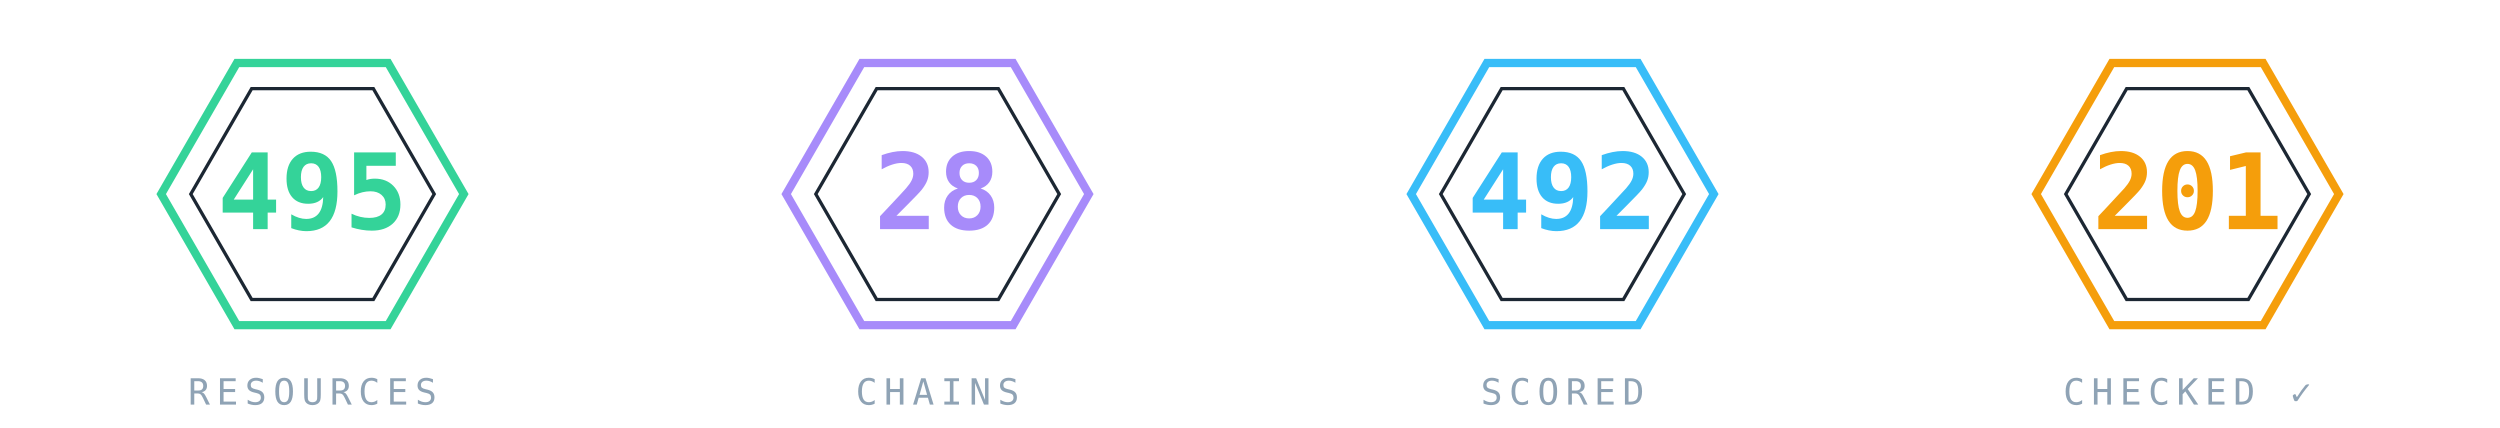
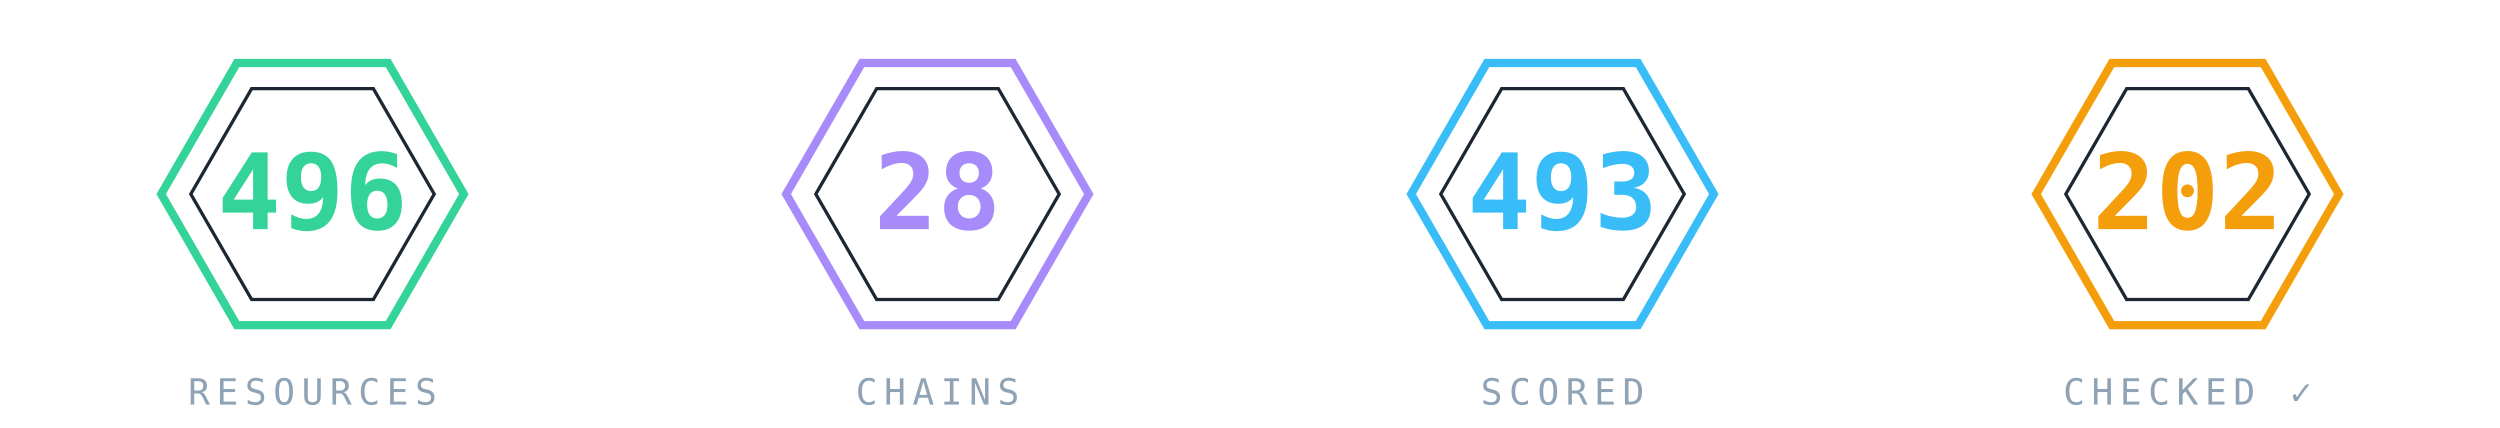
- <svg xmlns="http://www.w3.org/2000/svg" width="1520" height="260" viewBox="0 0 1520 260" role="img" aria-label="495 resources, 28 chains, 492 scored, 201 independently checked">
+ <svg xmlns="http://www.w3.org/2000/svg" width="1520" height="260" viewBox="0 0 1520 260" role="img" aria-label="496 resources, 28 chains, 493 scored, 202 independently checked">
  <g>
    <path d="M98.0 118.0 L144.0 38.3 L236.0 38.3 L282.0 118.0 L236.0 197.7 L144.0 197.7 Z" fill="none" stroke="#34d399" stroke-width="5" />
    <path d="M116.0 118.0 L153.0 53.9 L227.0 53.9 L264.0 118.0 L227.0 182.1 L153.0 182.1 Z" fill="none" stroke="#1c2733" stroke-width="2" />
-     <text x="190" y="139.333" text-anchor="middle" font-family="ui-monospace, SFMono-Regular, Menlo, monospace" font-size="64" font-weight="700" fill="#34d399">495</text>
+     <text x="190" y="139.333" text-anchor="middle" font-family="ui-monospace, SFMono-Regular, Menlo, monospace" font-size="64" font-weight="700" fill="#34d399">496</text>
    <text x="190" y="246" text-anchor="middle" font-family="ui-monospace, SFMono-Regular, Menlo, monospace" font-size="22" letter-spacing="4" fill="#8fa3b5">RESOURCES</text>
  </g>
  <g>
    <path d="M478.0 118.0 L524.0 38.3 L616.0 38.3 L662.0 118.0 L616.0 197.7 L524.0 197.7 Z" fill="none" stroke="#a78bfa" stroke-width="5" />
    <path d="M496.0 118.0 L533.0 53.9 L607.0 53.9 L644.0 118.0 L607.0 182.1 L533.0 182.1 Z" fill="none" stroke="#1c2733" stroke-width="2" />
    <text x="570" y="139.333" text-anchor="middle" font-family="ui-monospace, SFMono-Regular, Menlo, monospace" font-size="64" font-weight="700" fill="#a78bfa">28</text>
    <text x="570" y="246" text-anchor="middle" font-family="ui-monospace, SFMono-Regular, Menlo, monospace" font-size="22" letter-spacing="4" fill="#8fa3b5">CHAINS</text>
  </g>
  <g>
    <path d="M858.0 118.0 L904.0 38.3 L996.0 38.3 L1042.0 118.0 L996.0 197.7 L904.0 197.7 Z" fill="none" stroke="#38bdf8" stroke-width="5" />
    <path d="M876.0 118.0 L913.0 53.9 L987.0 53.9 L1024.0 118.0 L987.0 182.1 L913.0 182.1 Z" fill="none" stroke="#1c2733" stroke-width="2" />
-     <text x="950" y="139.333" text-anchor="middle" font-family="ui-monospace, SFMono-Regular, Menlo, monospace" font-size="64" font-weight="700" fill="#38bdf8">492</text>
+     <text x="950" y="139.333" text-anchor="middle" font-family="ui-monospace, SFMono-Regular, Menlo, monospace" font-size="64" font-weight="700" fill="#38bdf8">493</text>
    <text x="950" y="246" text-anchor="middle" font-family="ui-monospace, SFMono-Regular, Menlo, monospace" font-size="22" letter-spacing="4" fill="#8fa3b5">SCORED</text>
  </g>
  <g>
    <path d="M1238.0 118.0 L1284.0 38.3 L1376.0 38.3 L1422.0 118.0 L1376.0 197.7 L1284.0 197.7 Z" fill="none" stroke="#f59e0b" stroke-width="5" />
    <path d="M1256.0 118.0 L1293.0 53.9 L1367.0 53.9 L1404.0 118.0 L1367.0 182.1 L1293.0 182.1 Z" fill="none" stroke="#1c2733" stroke-width="2" />
-     <text x="1330" y="139.333" text-anchor="middle" font-family="ui-monospace, SFMono-Regular, Menlo, monospace" font-size="64" font-weight="700" fill="#f59e0b">201</text>
+     <text x="1330" y="139.333" text-anchor="middle" font-family="ui-monospace, SFMono-Regular, Menlo, monospace" font-size="64" font-weight="700" fill="#f59e0b">202</text>
    <text x="1330" y="246" text-anchor="middle" font-family="ui-monospace, SFMono-Regular, Menlo, monospace" font-size="22" letter-spacing="4" fill="#8fa3b5">CHECKED ✓</text>
  </g>
</svg>
